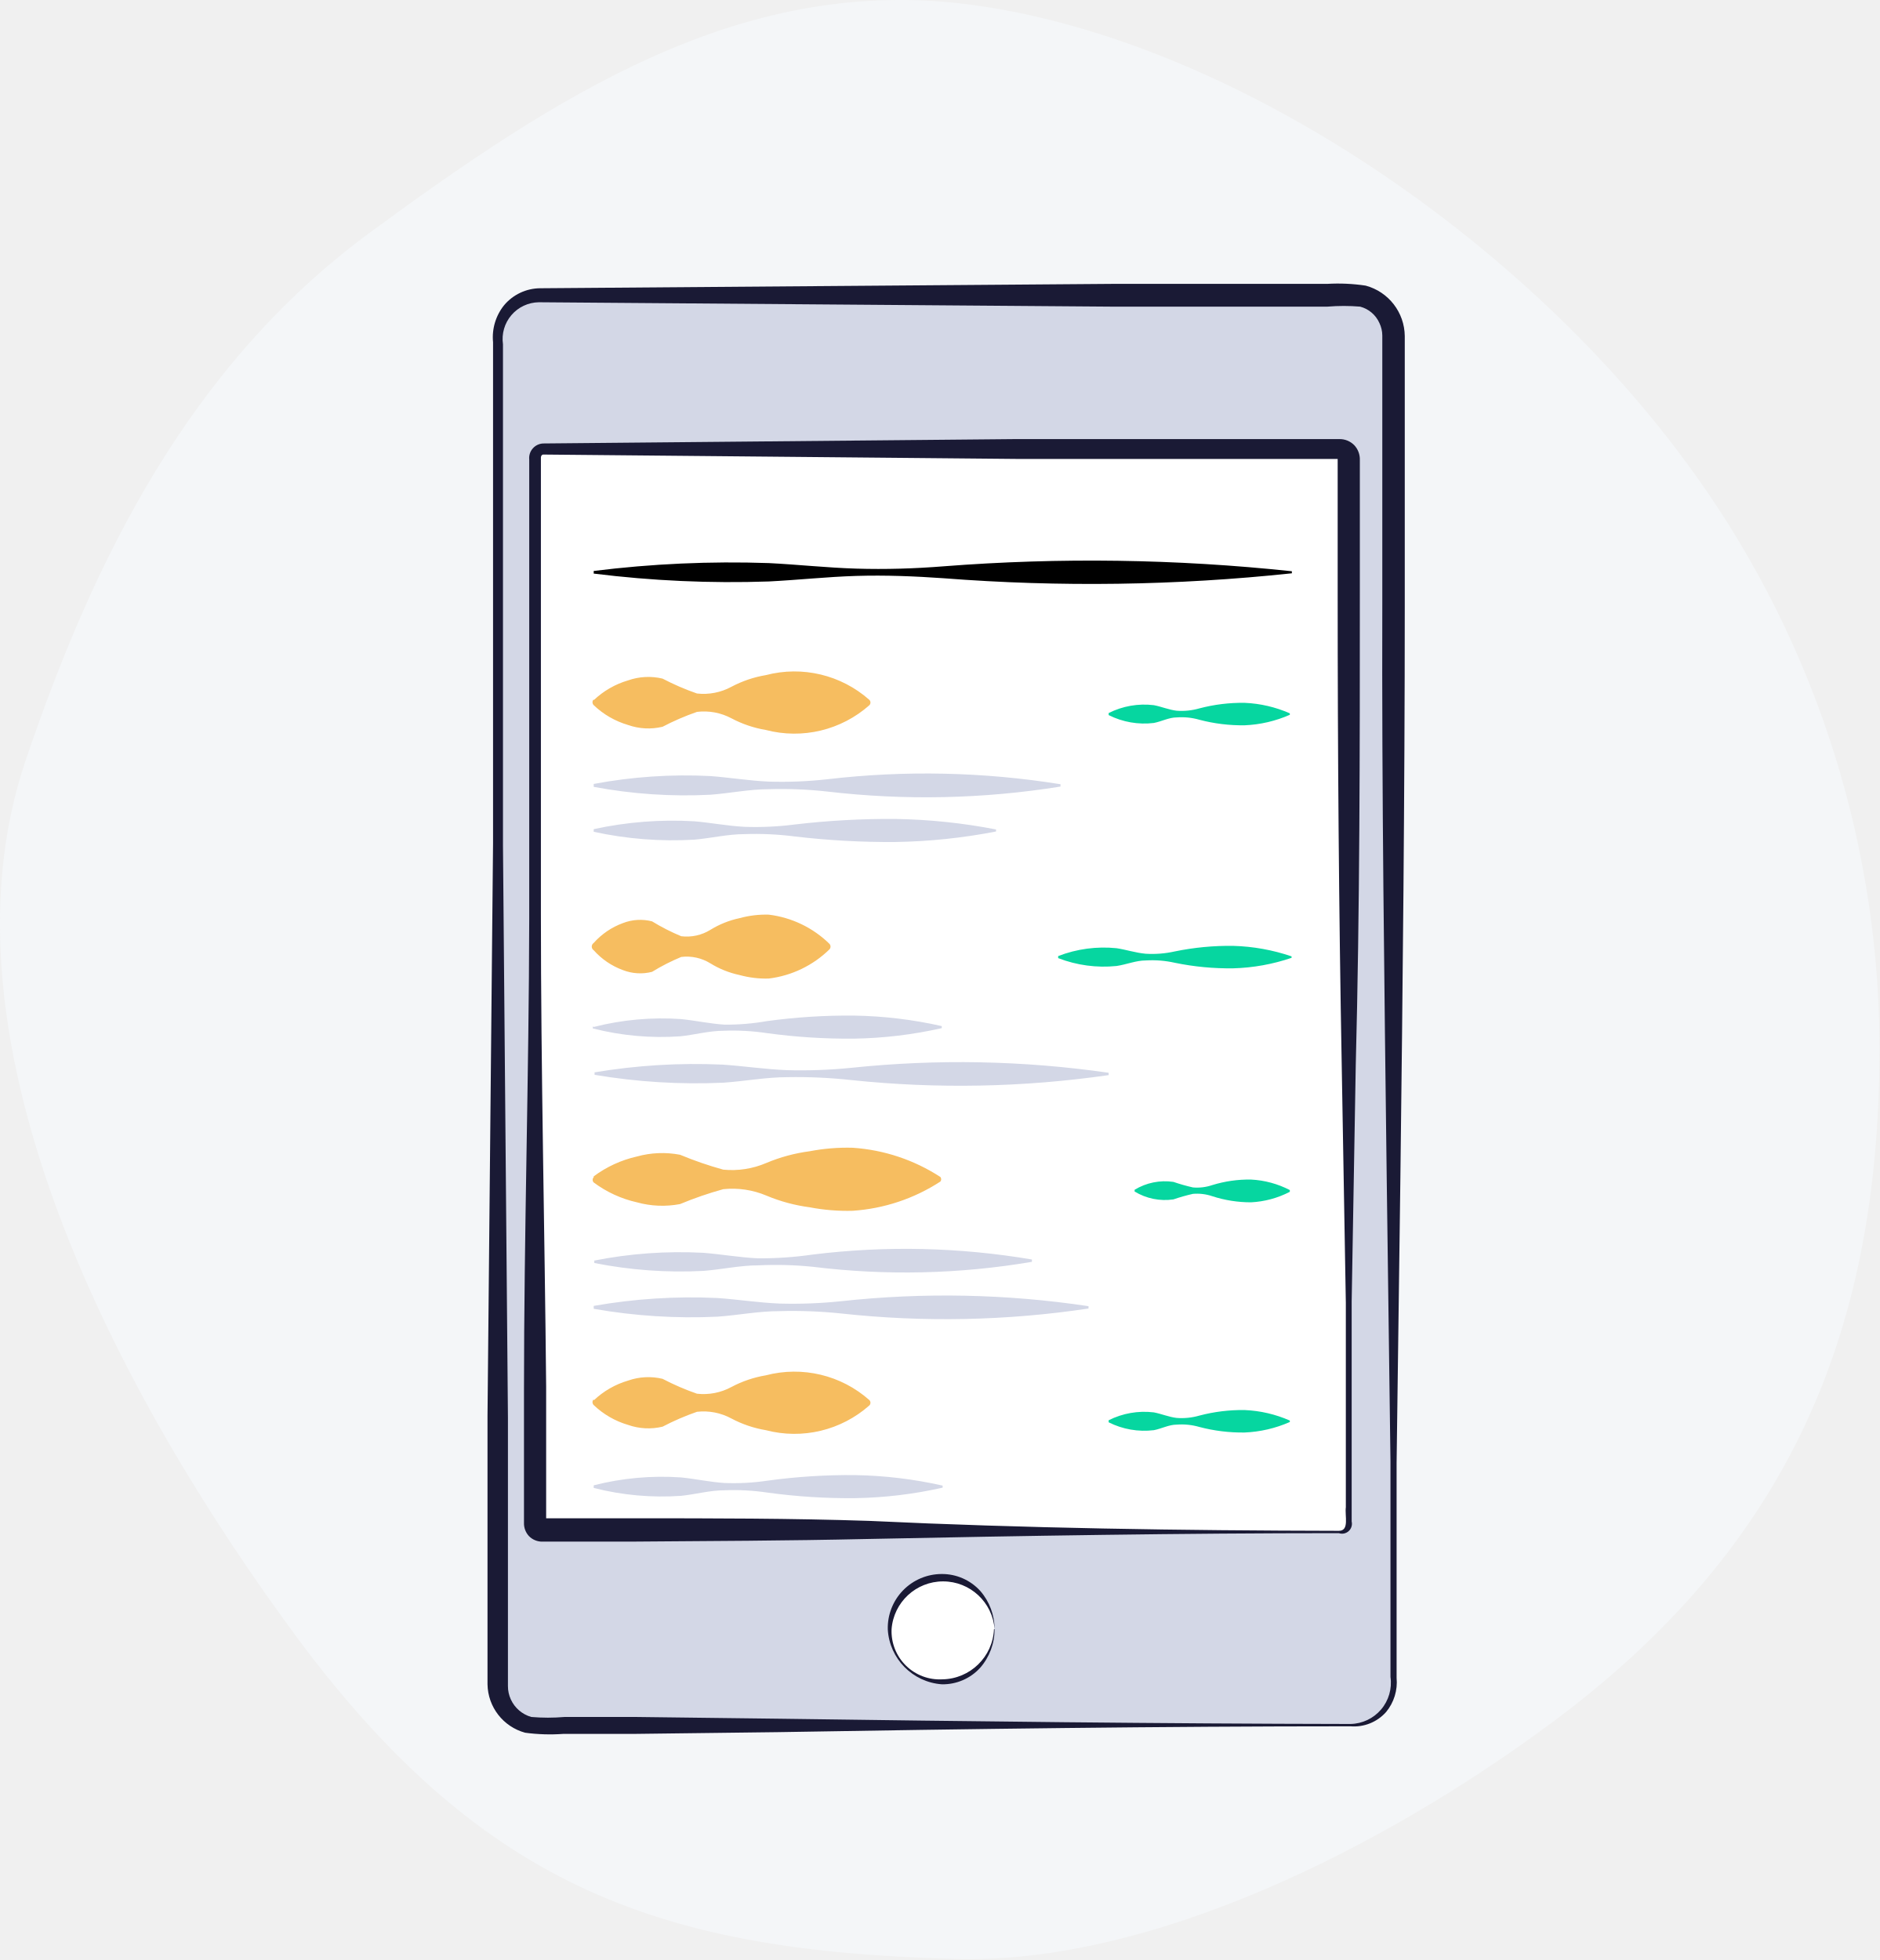
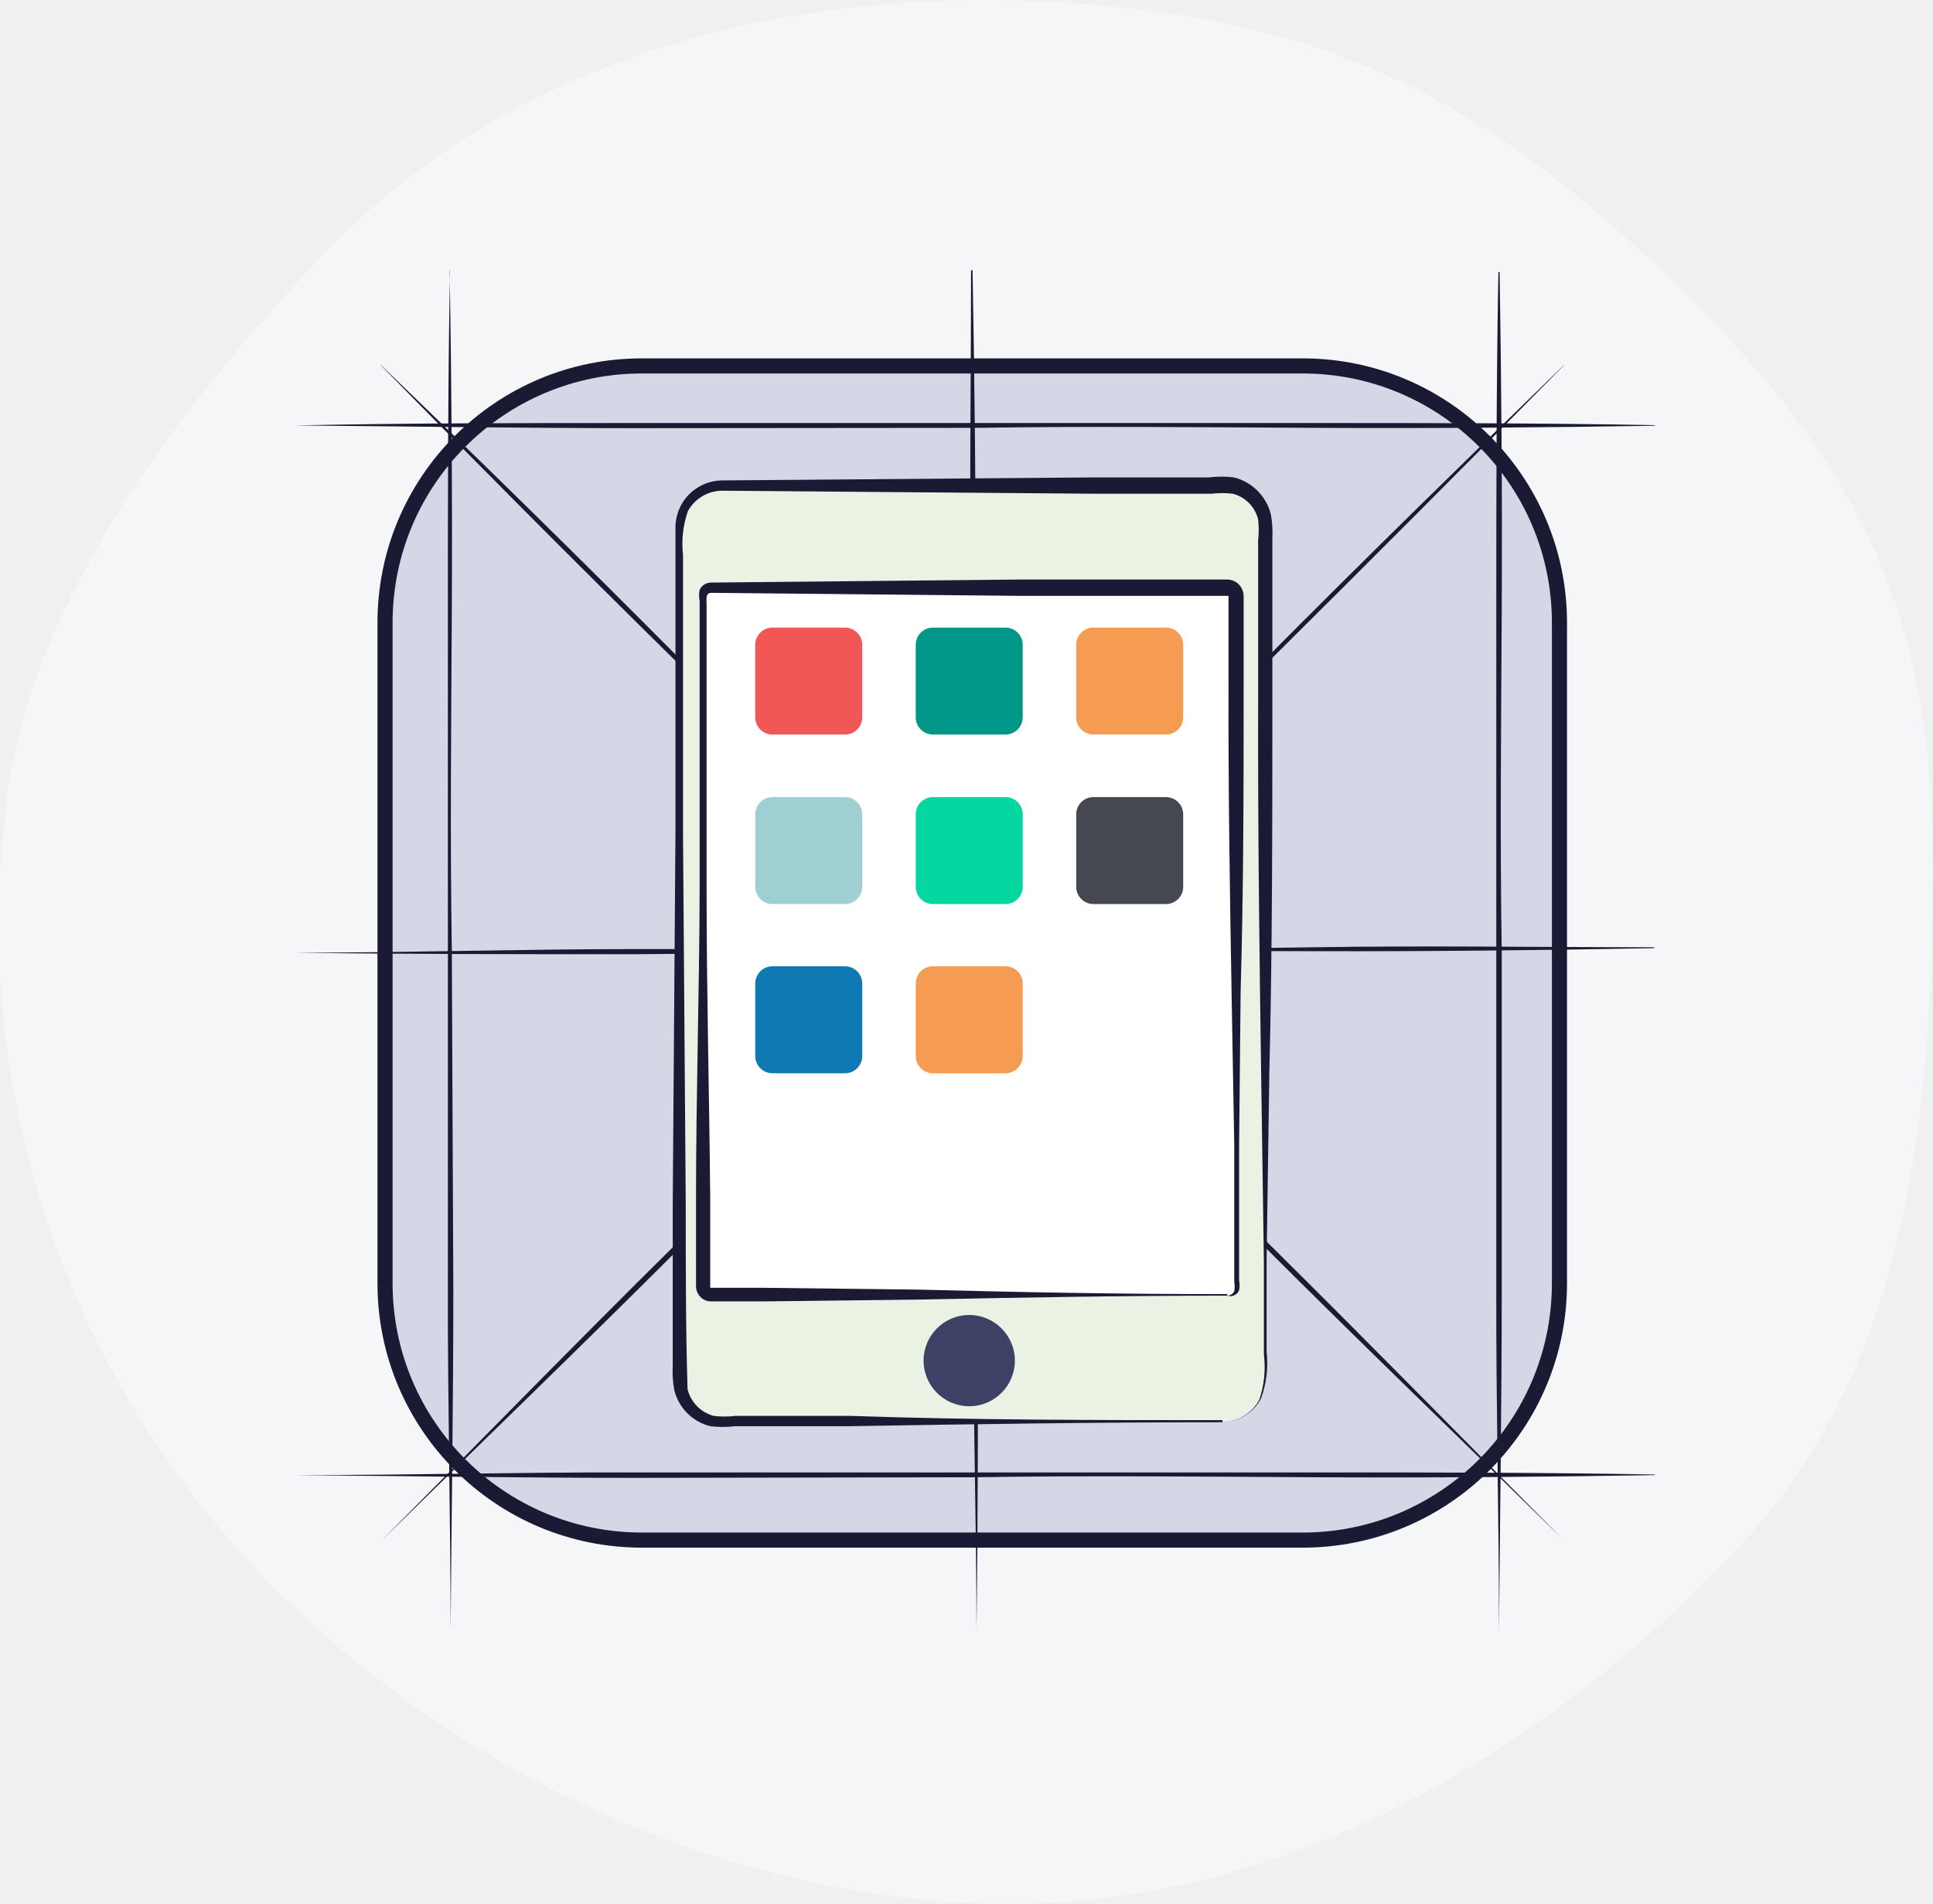
- <svg xmlns="http://www.w3.org/2000/svg" viewBox="0 0 64.42 67.18">
+ <svg xmlns="http://www.w3.org/2000/svg" viewBox="0 0 63.96 63">
  <defs>
-     <style>.cls-1{fill:#f4f6f8;}.cls-2{fill:#d3d7e6;}.cls-3{fill:#1a1a35;}.cls-4{fill:#fff;}.cls-5{fill:#3d4166;}.cls-6{fill:#f6bd60;}.cls-7{fill:#06d6a0;}</style>
+     <style>.cls-1{fill:#f4f6f8;}.cls-2{fill:#d3d7e6;stroke:#1a1a35;stroke-linecap:round;stroke-linejoin:round;stroke-width:0.5px;}.cls-3{fill:#fff;}.cls-4{fill:#1a1a35;}.cls-5{fill:#eaf2e3;}.cls-6{fill:#3d4166;}.cls-7{fill:#0f79b3;}.cls-8{fill:#f59c52;}.cls-9{fill:#a0cfd3;}.cls-10{fill:#06d6a0;}.cls-11{fill:#454851;}.cls-12{fill:#f25757;}.cls-13{fill:#009788;}</style>
  </defs>
  <g id="Layer_2" data-name="Layer 2">
    <g id="Icons">
      <g id="Mobile_App" data-name="Mobile App">
-         <path class="cls-1" d="M12.64,8C19.12,3.24,25.3-.72,32.85.11c8.88,1,19.06,7.75,24.91,15.69a33.79,33.79,0,0,1,6.66,19.82c.07,9.86-3,17.38-11.36,23.52-5.73,4.23-13.7,8.23-20.41,8-9.79-.27-16-2.3-22.46-11C4.1,47.9-2.4,35.72.88,26.06,3.2,19.21,6.47,12.56,12.64,8Z" />
-         <rect class="cls-2" x="17.04" y="10.09" width="30.67" height="49.05" rx="1.42" ry="1.42" />
-         <path class="cls-3" d="M46.29,59.17c-6.54,0-13.08.09-19.62.2l-4.91.06-2.45,0A6.37,6.37,0,0,1,18,59.39a1.75,1.75,0,0,1-1.29-1.66V53.43l0-4.91L16.9,28.9c0-3.27,0-6.54,0-9.81l0-4.91V11.73a1.75,1.75,0,0,1,.38-1.27,1.63,1.63,0,0,1,1.23-.58l19.62-.15,4.91,0h2.45a6.38,6.38,0,0,1,1.32.06,1.81,1.81,0,0,1,1.34,1.73v9.2c0,6.54-.07,13.08-.15,19.62l-.13,9.81,0,4.91v2.45a1.6,1.6,0,0,1-.36,1.17A1.47,1.47,0,0,1,46.29,59.17Zm0-.08a1.41,1.41,0,0,0,1.37-1.61V55l0-4.91-.13-9.81c-.08-6.54-.17-13.08-.15-19.62V11.5a1,1,0,0,0-.1-.43,1,1,0,0,0-.66-.56,6.75,6.75,0,0,0-1.12,0H43l-4.91,0-19.62-.15a1.26,1.26,0,0,0-1.23,1.44v2.45l0,4.91c0,3.27,0,6.54,0,9.81l.17,19.62,0,4.91v4.29a1.08,1.08,0,0,0,.1.46,1.1,1.1,0,0,0,.7.6,6.66,6.66,0,0,0,1.14,0l2.45,0,4.91.06C33.21,59,39.75,59.08,46.29,59.09Z" />
-         <rect class="cls-4" x="18.25" y="15.41" width="27.92" height="37.1" rx="0.28" ry="0.28" />
-         <path class="cls-3" d="M45.89,52.55c-5.4,0-10.8.09-16.19.2-2.7.06-5.4.07-8.1.09h-3a.63.63,0,0,1-.47-.19.64.64,0,0,1-.17-.46v-.51l0-4c0-5.4.17-10.8.18-16.19,0-2.7,0-5.4,0-8.1l0-4,0-2V15.75a.5.5,0,0,1,.48-.55l16.19-.15,8.1,0h3a.7.7,0,0,1,.51.21.71.71,0,0,1,.19.51v4.55c0,5.4,0,10.8-.14,16.19l-.14,8.1,0,4v3.54A.34.34,0,0,1,45.89,52.55Zm0-.08c.37,0,.2-.51.24-.81v-3l0-4-.14-8.1c-.1-5.4-.14-10.8-.14-16.19V15.73c0-.07,0,0,0,0s.09,0,.06,0h-3l-8.1,0-16.19-.15s-.09,0-.08.14v1.52l0,2,0,4c0,2.7,0,5.4,0,8.1,0,5.4.13,10.8.18,16.19l0,4v.51c0,.05,0,0,0,0h3c2.7,0,5.4,0,8.1.09C35.09,52.38,40.49,52.46,45.89,52.47Z" />
-         <circle class="cls-4" cx="32.28" cy="55.84" r="1.8" />
-         <path class="cls-3" d="M34.09,55.84a2,2,0,0,1-.49,1.32,1.73,1.73,0,0,1-1.32.57,2,2,0,0,1-1.85-1.88,1.85,1.85,0,0,1,1.85-1.9,1.77,1.77,0,0,1,1.32.58A2,2,0,0,1,34.09,55.84Zm0,0a1.77,1.77,0,0,0-3.53,0,1.65,1.65,0,0,0,1.74,1.72A1.8,1.8,0,0,0,34.07,55.84Z" />
-         <line class="cls-5" x1="20.35" y1="19.61" x2="44.21" y2="19.61" />
-         <path d="M20.35,19.57a38,38,0,0,1,6-.27c1,.05,2,.16,3,.19s2,0,3-.08a65.15,65.15,0,0,1,11.93.17,0,0,0,0,1,0,.07,65.16,65.16,0,0,1-11.93.17c-1-.07-2-.11-3-.08s-2,.14-3,.19a38,38,0,0,1-6-.27,0,0,0,0,1,0-.07Z" />
-         <path class="cls-6" d="M20.35,24a2.88,2.88,0,0,1,1.18-.68,2.09,2.09,0,0,1,1.18-.06,8.7,8.7,0,0,0,1.18.51,2,2,0,0,0,1.18-.23,3.89,3.89,0,0,1,1.18-.4,3.87,3.87,0,0,1,3.55.85.13.13,0,0,1,0,.18l0,0a3.87,3.87,0,0,1-3.55.85,3.89,3.89,0,0,1-1.18-.4,2,2,0,0,0-1.18-.22,8.71,8.71,0,0,0-1.18.51,2.09,2.09,0,0,1-1.18-.06,2.88,2.88,0,0,1-1.18-.68.14.14,0,0,1,0-.2Z" />
-         <path class="cls-7" d="M38,24.44a2.72,2.72,0,0,1,1.55-.27c.26.05.52.16.78.19a2.2,2.2,0,0,0,.78-.08,5.77,5.77,0,0,1,1.55-.19,4.29,4.29,0,0,1,1.55.36,0,0,0,0,1,0,.05l0,0a4.29,4.29,0,0,1-1.55.36,5.77,5.77,0,0,1-1.55-.19,2.2,2.2,0,0,0-.78-.08c-.26,0-.52.14-.78.19A2.72,2.72,0,0,1,38,24.51a0,0,0,0,1,0-.06Z" />
-         <line class="cls-5" x1="20.35" y1="26.9" x2="36.27" y2="26.9" />
-         <path class="cls-2" d="M20.35,26.87a17,17,0,0,1,4-.27c.66.05,1.33.16,2,.19a14.1,14.1,0,0,0,2-.08,29.1,29.1,0,0,1,8,.17,0,0,0,0,1,0,.08,29.1,29.1,0,0,1-8,.17,14.13,14.13,0,0,0-2-.08c-.66,0-1.33.14-2,.19a17,17,0,0,1-4-.27,0,0,0,0,1,0-.08Z" />
-         <line class="cls-5" x1="20.35" y1="28.46" x2="34.13" y2="28.46" />
-         <path class="cls-2" d="M20.35,28.42a12.69,12.69,0,0,1,3.45-.27c.57.05,1.15.16,1.72.19a10.61,10.61,0,0,0,1.72-.08,27.76,27.76,0,0,1,3.45-.19,19.67,19.67,0,0,1,3.45.36,0,0,0,0,1,0,.07,19.67,19.67,0,0,1-3.45.36,27.74,27.74,0,0,1-3.45-.19,10.6,10.6,0,0,0-1.72-.08c-.57,0-1.15.14-1.72.19a12.69,12.69,0,0,1-3.45-.27,0,0,0,0,1,0-.07Z" />
-         <path class="cls-6" d="M20.35,32.32a2.47,2.47,0,0,1,1-.68,1.63,1.63,0,0,1,1-.06,7.21,7.21,0,0,0,1,.51,1.54,1.54,0,0,0,1-.22,3.15,3.15,0,0,1,1-.4,3.41,3.41,0,0,1,1-.12,3.59,3.59,0,0,1,2.08,1,.14.14,0,0,1,0,.19h0a3.59,3.59,0,0,1-2.08,1,3.4,3.4,0,0,1-1-.12,3.15,3.15,0,0,1-1-.4,1.54,1.54,0,0,0-1-.22,7.2,7.2,0,0,0-1,.51,1.63,1.63,0,0,1-1-.06,2.48,2.48,0,0,1-1-.68A.15.15,0,0,1,20.35,32.32Z" />
-         <path class="cls-7" d="M36.27,32.77a4.33,4.33,0,0,1,2-.27c.33.05.66.16,1,.19a3.55,3.55,0,0,0,1-.08,9.3,9.3,0,0,1,2-.19,6.77,6.77,0,0,1,2,.36,0,0,0,0,1,0,.05l0,0a6.76,6.76,0,0,1-2,.36,9.3,9.3,0,0,1-2-.19,3.55,3.55,0,0,0-1-.08c-.33,0-.66.14-1,.19a4.33,4.33,0,0,1-2-.27,0,0,0,0,1,0-.05Z" />
-         <line class="cls-5" x1="20.35" y1="35.24" x2="32.21" y2="35.24" />
-         <path class="cls-2" d="M20.35,35.2a9.45,9.45,0,0,1,3-.27c.49.05,1,.16,1.48.19A7.87,7.87,0,0,0,26.28,35a20.59,20.59,0,0,1,3-.19,14.67,14.67,0,0,1,3,.36,0,0,0,0,1,0,.07,14.67,14.67,0,0,1-3,.36,20.61,20.61,0,0,1-3-.19,7.88,7.88,0,0,0-1.48-.08c-.49,0-1,.14-1.48.19a9.45,9.45,0,0,1-3-.27,0,0,0,0,1,0-.07Z" />
-         <line class="cls-5" x1="20.35" y1="36.8" x2="37.99" y2="36.8" />
-         <path class="cls-2" d="M20.35,36.76a20.86,20.86,0,0,1,4.41-.27c.74.05,1.47.16,2.21.19a17.36,17.36,0,0,0,2.21-.08,35.7,35.7,0,0,1,8.82.17,0,0,0,0,1,0,.08,35.7,35.7,0,0,1-8.82.17A17.3,17.3,0,0,0,27,36.92c-.74,0-1.47.14-2.21.19a20.86,20.86,0,0,1-4.41-.27,0,0,0,0,1,0-.08Z" />
-         <path class="cls-6" d="M20.35,40.32a3.92,3.92,0,0,1,1.48-.68,3.25,3.25,0,0,1,1.48-.06,12.51,12.51,0,0,0,1.48.51,3,3,0,0,0,1.48-.23,5.76,5.76,0,0,1,1.48-.4,6.82,6.82,0,0,1,1.48-.12,6.28,6.28,0,0,1,3,1,.12.12,0,0,1,0,.16l0,0a6.28,6.28,0,0,1-3,1,6.82,6.82,0,0,1-1.48-.12,5.76,5.76,0,0,1-1.48-.4,3,3,0,0,0-1.48-.22,12.5,12.5,0,0,0-1.48.51,3.25,3.25,0,0,1-1.48-.06,3.92,3.92,0,0,1-1.48-.68.13.13,0,0,1,0-.18Z" />
-         <path class="cls-7" d="M38.89,40.78a2,2,0,0,1,1.33-.27,6.36,6.36,0,0,0,.67.19,1.62,1.62,0,0,0,.66-.08,4.27,4.27,0,0,1,1.33-.19,3.24,3.24,0,0,1,1.33.36,0,0,0,0,1,0,.06l0,0a3.24,3.24,0,0,1-1.33.36A4.27,4.27,0,0,1,41.55,41a1.63,1.63,0,0,0-.66-.08,6.36,6.36,0,0,0-.67.19,2,2,0,0,1-1.33-.27,0,0,0,0,1,0-.06Z" />
-         <line class="cls-5" x1="20.35" y1="43.24" x2="35.37" y2="43.24" />
-         <path class="cls-2" d="M20.35,43.21a15.16,15.16,0,0,1,3.75-.27c.63.05,1.25.16,1.88.19A12.56,12.56,0,0,0,27.86,43a25.91,25.91,0,0,1,7.51.17,0,0,0,0,1,0,.08,25.9,25.9,0,0,1-7.51.17A12.58,12.58,0,0,0,26,43.37c-.63,0-1.25.14-1.88.19a15.16,15.16,0,0,1-3.75-.27,0,0,0,0,1,0-.08Z" />
-         <line class="cls-5" x1="20.35" y1="44.8" x2="37.31" y2="44.8" />
-         <path class="cls-2" d="M20.35,44.76a19.3,19.3,0,0,1,4.24-.27c.71.05,1.41.16,2.12.19a16,16,0,0,0,2.12-.08,33,33,0,0,1,8.48.17,0,0,0,0,1,0,.08,33,33,0,0,1-8.48.17,16,16,0,0,0-2.12-.08c-.71,0-1.41.14-2.12.19a19.29,19.29,0,0,1-4.24-.27,0,0,0,0,1,0-.08Z" />
-         <path class="cls-6" d="M20.35,48a2.88,2.88,0,0,1,1.18-.68,2.09,2.09,0,0,1,1.18-.06,8.7,8.7,0,0,0,1.18.51,2,2,0,0,0,1.18-.23,3.89,3.89,0,0,1,1.18-.4,3.87,3.87,0,0,1,3.55.85.13.13,0,0,1,0,.18l0,0a3.87,3.87,0,0,1-3.55.85,3.89,3.89,0,0,1-1.18-.4,2,2,0,0,0-1.18-.23,8.71,8.71,0,0,0-1.18.51,2.09,2.09,0,0,1-1.18-.06,2.88,2.88,0,0,1-1.18-.68.14.14,0,0,1,0-.2Z" />
-         <path class="cls-7" d="M38,48.68a2.72,2.72,0,0,1,1.55-.27c.26.05.52.16.78.19a2.2,2.2,0,0,0,.78-.08,5.77,5.77,0,0,1,1.55-.19,4.29,4.29,0,0,1,1.55.36,0,0,0,0,1,0,.05l0,0a4.29,4.29,0,0,1-1.55.36,5.77,5.77,0,0,1-1.55-.19,2.2,2.2,0,0,0-.78-.08c-.26,0-.52.14-.78.19A2.72,2.72,0,0,1,38,48.75a0,0,0,0,1,0-.06Z" />
-         <line class="cls-5" x1="20.35" y1="50.95" x2="32.21" y2="50.95" />
-         <path class="cls-2" d="M20.35,50.91a9.46,9.46,0,0,1,3-.27c.49.05,1,.16,1.48.19a7.86,7.86,0,0,0,1.48-.08,20.58,20.58,0,0,1,3-.19,14.68,14.68,0,0,1,3,.36,0,0,0,0,1,0,.07,14.66,14.66,0,0,1-3,.36,20.58,20.58,0,0,1-3-.19,7.87,7.87,0,0,0-1.48-.08c-.49,0-1,.14-1.48.19a9.45,9.45,0,0,1-3-.27,0,0,0,0,1,0-.07Z" />
+         <path class="cls-1" d="M57.45,51.29c5.55-5.83,6.38-13.9,6.5-21.5.15-8.94-1.89-14.07-9-20.86-5.42-5.15-10-7.65-16.76-8.55C28.39-.92,17.78,1,10.66,8.46,5.75,13.62.83,20.18.18,26.86A31,31,0,0,0,9.93,53.36c7.44,7.07,18.76,11.16,28.75,9.11C45.76,61,52.17,56.85,57.45,51.29Z" />
+         <rect class="cls-2" x="12.74" y="12.11" width="38.86" height="38.86" rx="8.5" ry="8.5" />
+         <line class="cls-3" x1="51.74" y1="12.09" x2="12.61" y2="50.99" />
+         <path class="cls-4" d="M51.75,12.09Q46.91,17,42,21.87c-3.28,3.22-6.56,6.44-9.8,9.71l-9.75,9.76c-3.25,3.25-6.56,6.44-9.84,9.66h0c3.24-3.26,6.45-6.56,9.72-9.79l9.81-9.7c3.29-3.21,6.53-6.48,9.77-9.74s6.53-6.48,9.83-9.68Z" />
+         <line class="cls-3" x1="12.6" y1="12.09" x2="51.75" y2="50.97" />
+         <path class="cls-4" d="M12.6,12.08q5,4.8,9.84,9.67c3.24,3.26,6.48,6.52,9.77,9.73L42,41.18c3.27,3.23,6.48,6.52,9.73,9.78h0c-3.28-3.22-6.6-6.41-9.85-9.66l-9.76-9.75c-3.23-3.27-6.52-6.48-9.8-9.71s-6.52-6.49-9.74-9.77Z" />
+         <line class="cls-3" x1="54.74" y1="31.37" x2="9.73" y2="31.52" />
+         <path class="cls-4" d="M54.74,31.38c-3.75.07-7.5.11-11.25.1s-7.5,0-11.25,0L21,31.58c-3.75,0-7.5,0-11.25-.05v0c3.75,0,7.5-.12,11.25-.12H32.23c3.75,0,7.5,0,11.25-.06s7.5,0,11.25,0Z" />
+         <line class="cls-3" x1="32.17" y1="8.94" x2="32.32" y2="53.95" />
+         <path class="cls-4" d="M32.18,8.94c.07,3.75.11,7.5.1,11.25s0,7.5,0,11.25l.08,11.25c0,3.75,0,7.5-.05,11.25h0c0-3.75-.12-7.5-.12-11.25V31.45c0-3.75,0-7.5-.06-11.25s0-7.5,0-11.25Z" />
+         <line class="cls-3" x1="54.77" y1="48.81" x2="9.75" y2="48.81" />
+         <path class="cls-4" d="M54.77,48.82c-3.75.06-7.5.09-11.25.07s-7.5-.06-11.25,0L21,48.91c-3.75,0-7.5-.06-11.25-.09v0c3.75,0,7.5-.1,11.25-.09l11.25,0c3.75,0,7.5,0,11.25,0s7.5,0,11.25.07Z" />
+         <line class="cls-3" x1="54.77" y1="14.08" x2="9.75" y2="14.08" />
+         <path class="cls-4" d="M54.77,14.09c-3.75.06-7.5.09-11.25.07s-7.5-.06-11.25,0L21,14.17c-3.75,0-7.5-.06-11.25-.09v0C13.5,14,17.25,14,21,14l11.25,0c3.75,0,7.5,0,11.25,0s7.5,0,11.25.07Z" />
+         <line class="cls-3" x1="49.61" y1="9.04" x2="49.61" y2="54.06" />
+         <path class="cls-4" d="M49.62,9c.06,3.75.09,7.5.07,11.25s-.06,7.5,0,11.25l0,11.25c0,3.75-.06,7.5-.09,11.25h0c0-3.75-.1-7.5-.09-11.25l0-11.25c0-3.75,0-7.5,0-11.25s0-7.5.07-11.25Z" />
+         <line class="cls-3" x1="14.87" y1="8.94" x2="14.87" y2="53.95" />
+         <path class="cls-4" d="M14.88,8.94c.06,3.75.09,7.5.07,11.25s-.06,7.5,0,11.25L15,42.7c0,3.75-.06,7.5-.09,11.25h0c0-3.75-.1-7.5-.09-11.25l0-11.25c0-3.75,0-7.5,0-11.25s0-7.5.07-11.25Z" />
+         <g id="Mobile_App-2" data-name="Mobile App">
+           <rect class="cls-5" x="22.48" y="16.04" width="19.38" height="31" rx="1.42" ry="1.42" />
+           <path class="cls-4" d="M40.45,47.07c-4.1,0-8.19.06-12.29.13l-3.07,0h-.77a3.3,3.3,0,0,1-.82,0A1.63,1.63,0,0,1,22.31,46a3.55,3.55,0,0,1-.05-.82v-2.3l0-3.07.09-12.29c0-2,0-4.1,0-6.15l0-3.07v-.77a1.6,1.6,0,0,1,.18-.8,1.56,1.56,0,0,1,1.36-.83l12.29-.1H40a3.35,3.35,0,0,1,.83,0,1.68,1.68,0,0,1,1.22,1.22,3.57,3.57,0,0,1,.05.83v5.38c0,4.1,0,8.19-.1,12.29l-.09,6.15,0,3.07a3.41,3.41,0,0,1-.18,1.53A1.46,1.46,0,0,1,40.45,47.07Zm0,0a1.4,1.4,0,0,0,1.22-.75,3.35,3.35,0,0,0,.15-1.49l0-3.07-.09-6.15c-.06-4.1-.11-8.19-.1-12.29V17.89a3.22,3.22,0,0,0,0-.7,1.16,1.16,0,0,0-.84-.85,3,3,0,0,0-.7,0H36.19l-12.29-.1a1.3,1.3,0,0,0-1.14.68,3.29,3.29,0,0,0-.16,1.45l0,3.07c0,2,0,4.1,0,6.15l.09,12.29c0,2,0,4.15.06,6.09a1.21,1.21,0,0,0,.87.89,3,3,0,0,0,.71,0h.77l3.07,0C32.25,47,36.35,47,40.45,47Z" />
+           <rect class="cls-3" x="23.25" y="19.41" width="17.65" height="23.45" rx="0.28" ry="0.28" />
+           <path class="cls-4" d="M40.61,42.88c-3.4,0-6.81.06-10.21.13l-5.11.06H23.54a.51.51,0,0,1-.27-.07.52.52,0,0,1-.24-.46V39.67c0-3.4.11-6.81.12-10.21,0-1.7,0-3.4,0-5.11l0-2.55V19.89a.9.9,0,0,1,0-.37.42.42,0,0,1,.38-.24l10.21-.1,5.11,0H40.6a.55.55,0,0,1,.29.08.56.56,0,0,1,.26.5V22.6c0,3.4,0,6.81-.1,10.21L41,37.91l0,2.55v1.91a.85.85,0,0,1,0,.33A.31.31,0,0,1,40.61,42.88Zm0,0a.26.26,0,0,0,.23-.15.83.83,0,0,0,0-.3V40.47l0-2.55-.09-5.11c-.06-3.4-.11-6.81-.1-10.21V19.72c0-.06,0,0,0,0H38.85l-5.11,0-10.21-.1c-.13,0-.17.09-.15.34V21.8l0,2.55c0,1.7,0,3.4,0,5.11,0,3.4.09,6.81.12,10.21v2.87c0,.07,0,.06,0,.08h1.79l5.11.06C33.8,42.77,37.21,42.83,40.61,42.83Z" />
+           <circle class="cls-6" cx="32.07" cy="45.03" r="1.51" />
+         </g>
+         <g id="Row_3" data-name="Row 3">
+           <rect class="cls-7" x="24.99" y="31.98" width="3.54" height="3.54" rx="0.57" ry="0.57" />
+           <rect class="cls-8" x="30.3" y="31.98" width="3.54" height="3.54" rx="0.57" ry="0.57" />
+         </g>
+         <g id="Row_2" data-name="Row 2">
+           <rect class="cls-9" x="24.99" y="26.38" width="3.54" height="3.54" rx="0.57" ry="0.57" />
+           <rect class="cls-10" x="30.3" y="26.38" width="3.54" height="3.54" rx="0.57" ry="0.57" />
+           <rect class="cls-11" x="35.61" y="26.38" width="3.54" height="3.54" rx="0.57" ry="0.57" />
+         </g>
+         <g id="Row_1" data-name="Row 1">
+           <rect class="cls-12" x="24.99" y="20.77" width="3.54" height="3.54" rx="0.57" ry="0.57" />
+           <rect class="cls-13" x="30.3" y="20.77" width="3.54" height="3.54" rx="0.57" ry="0.57" />
+           <rect class="cls-8" x="35.61" y="20.77" width="3.54" height="3.54" rx="0.57" ry="0.57" />
+         </g>
      </g>
    </g>
  </g>
</svg>
